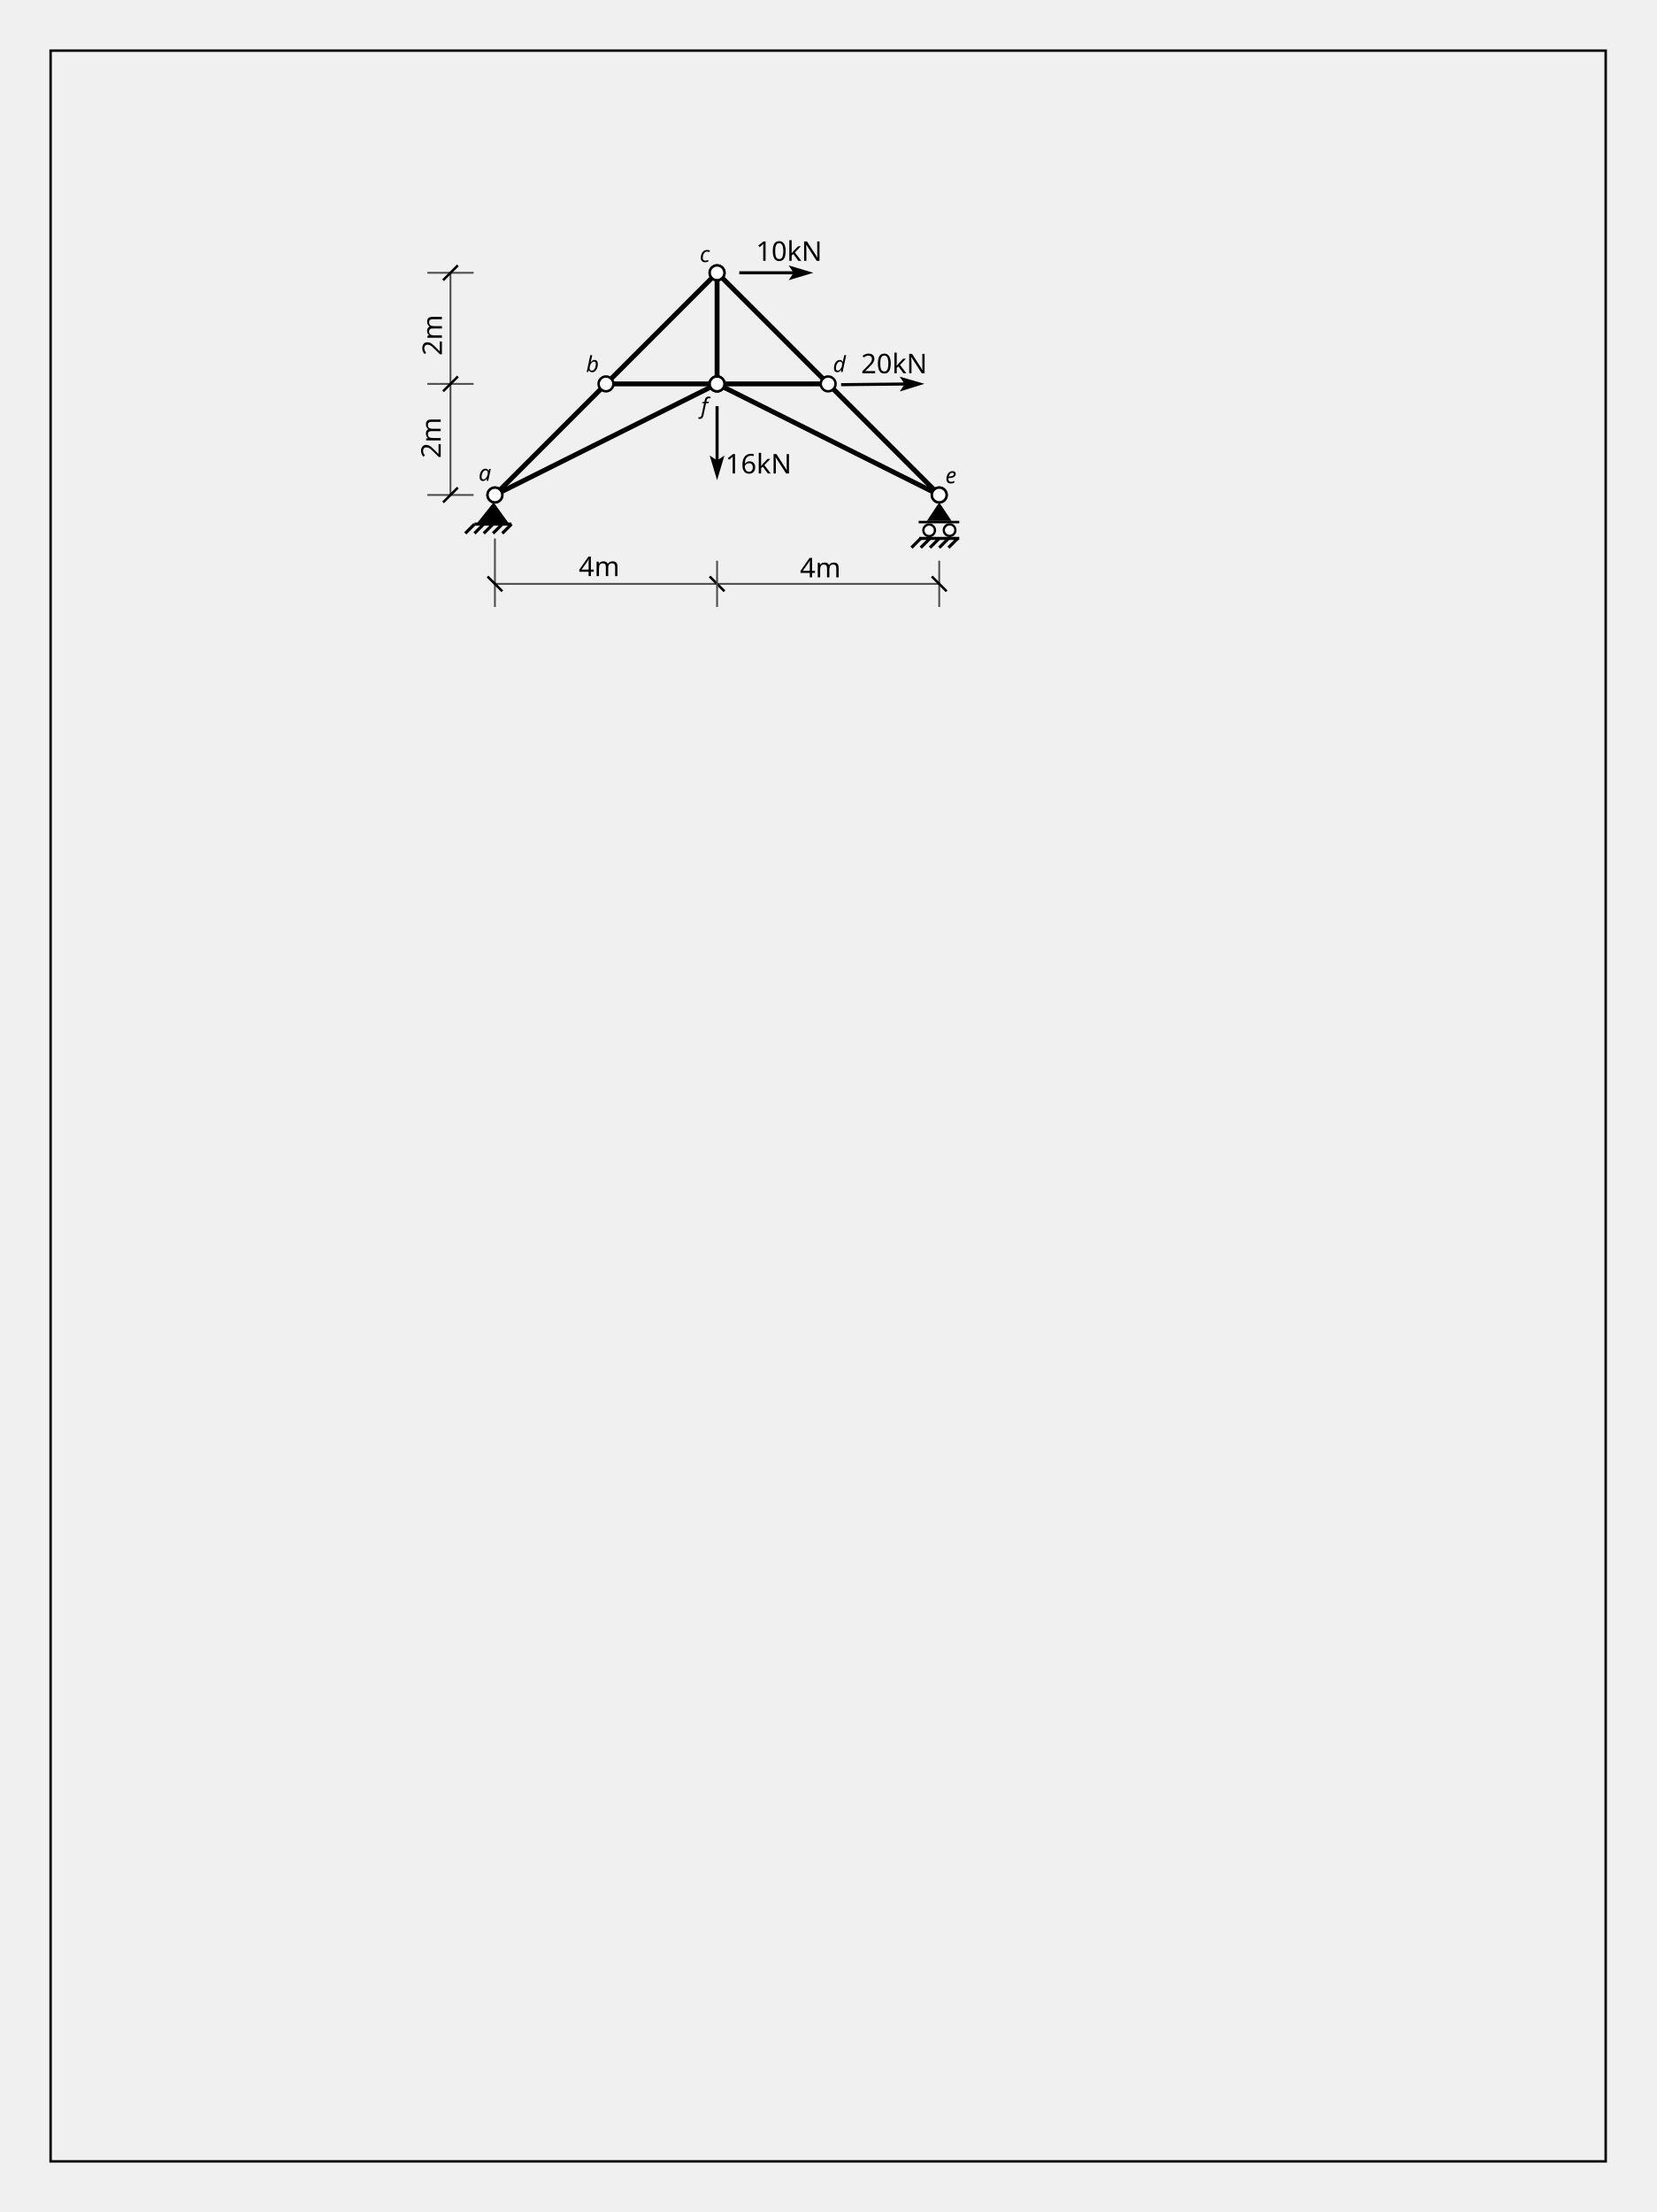
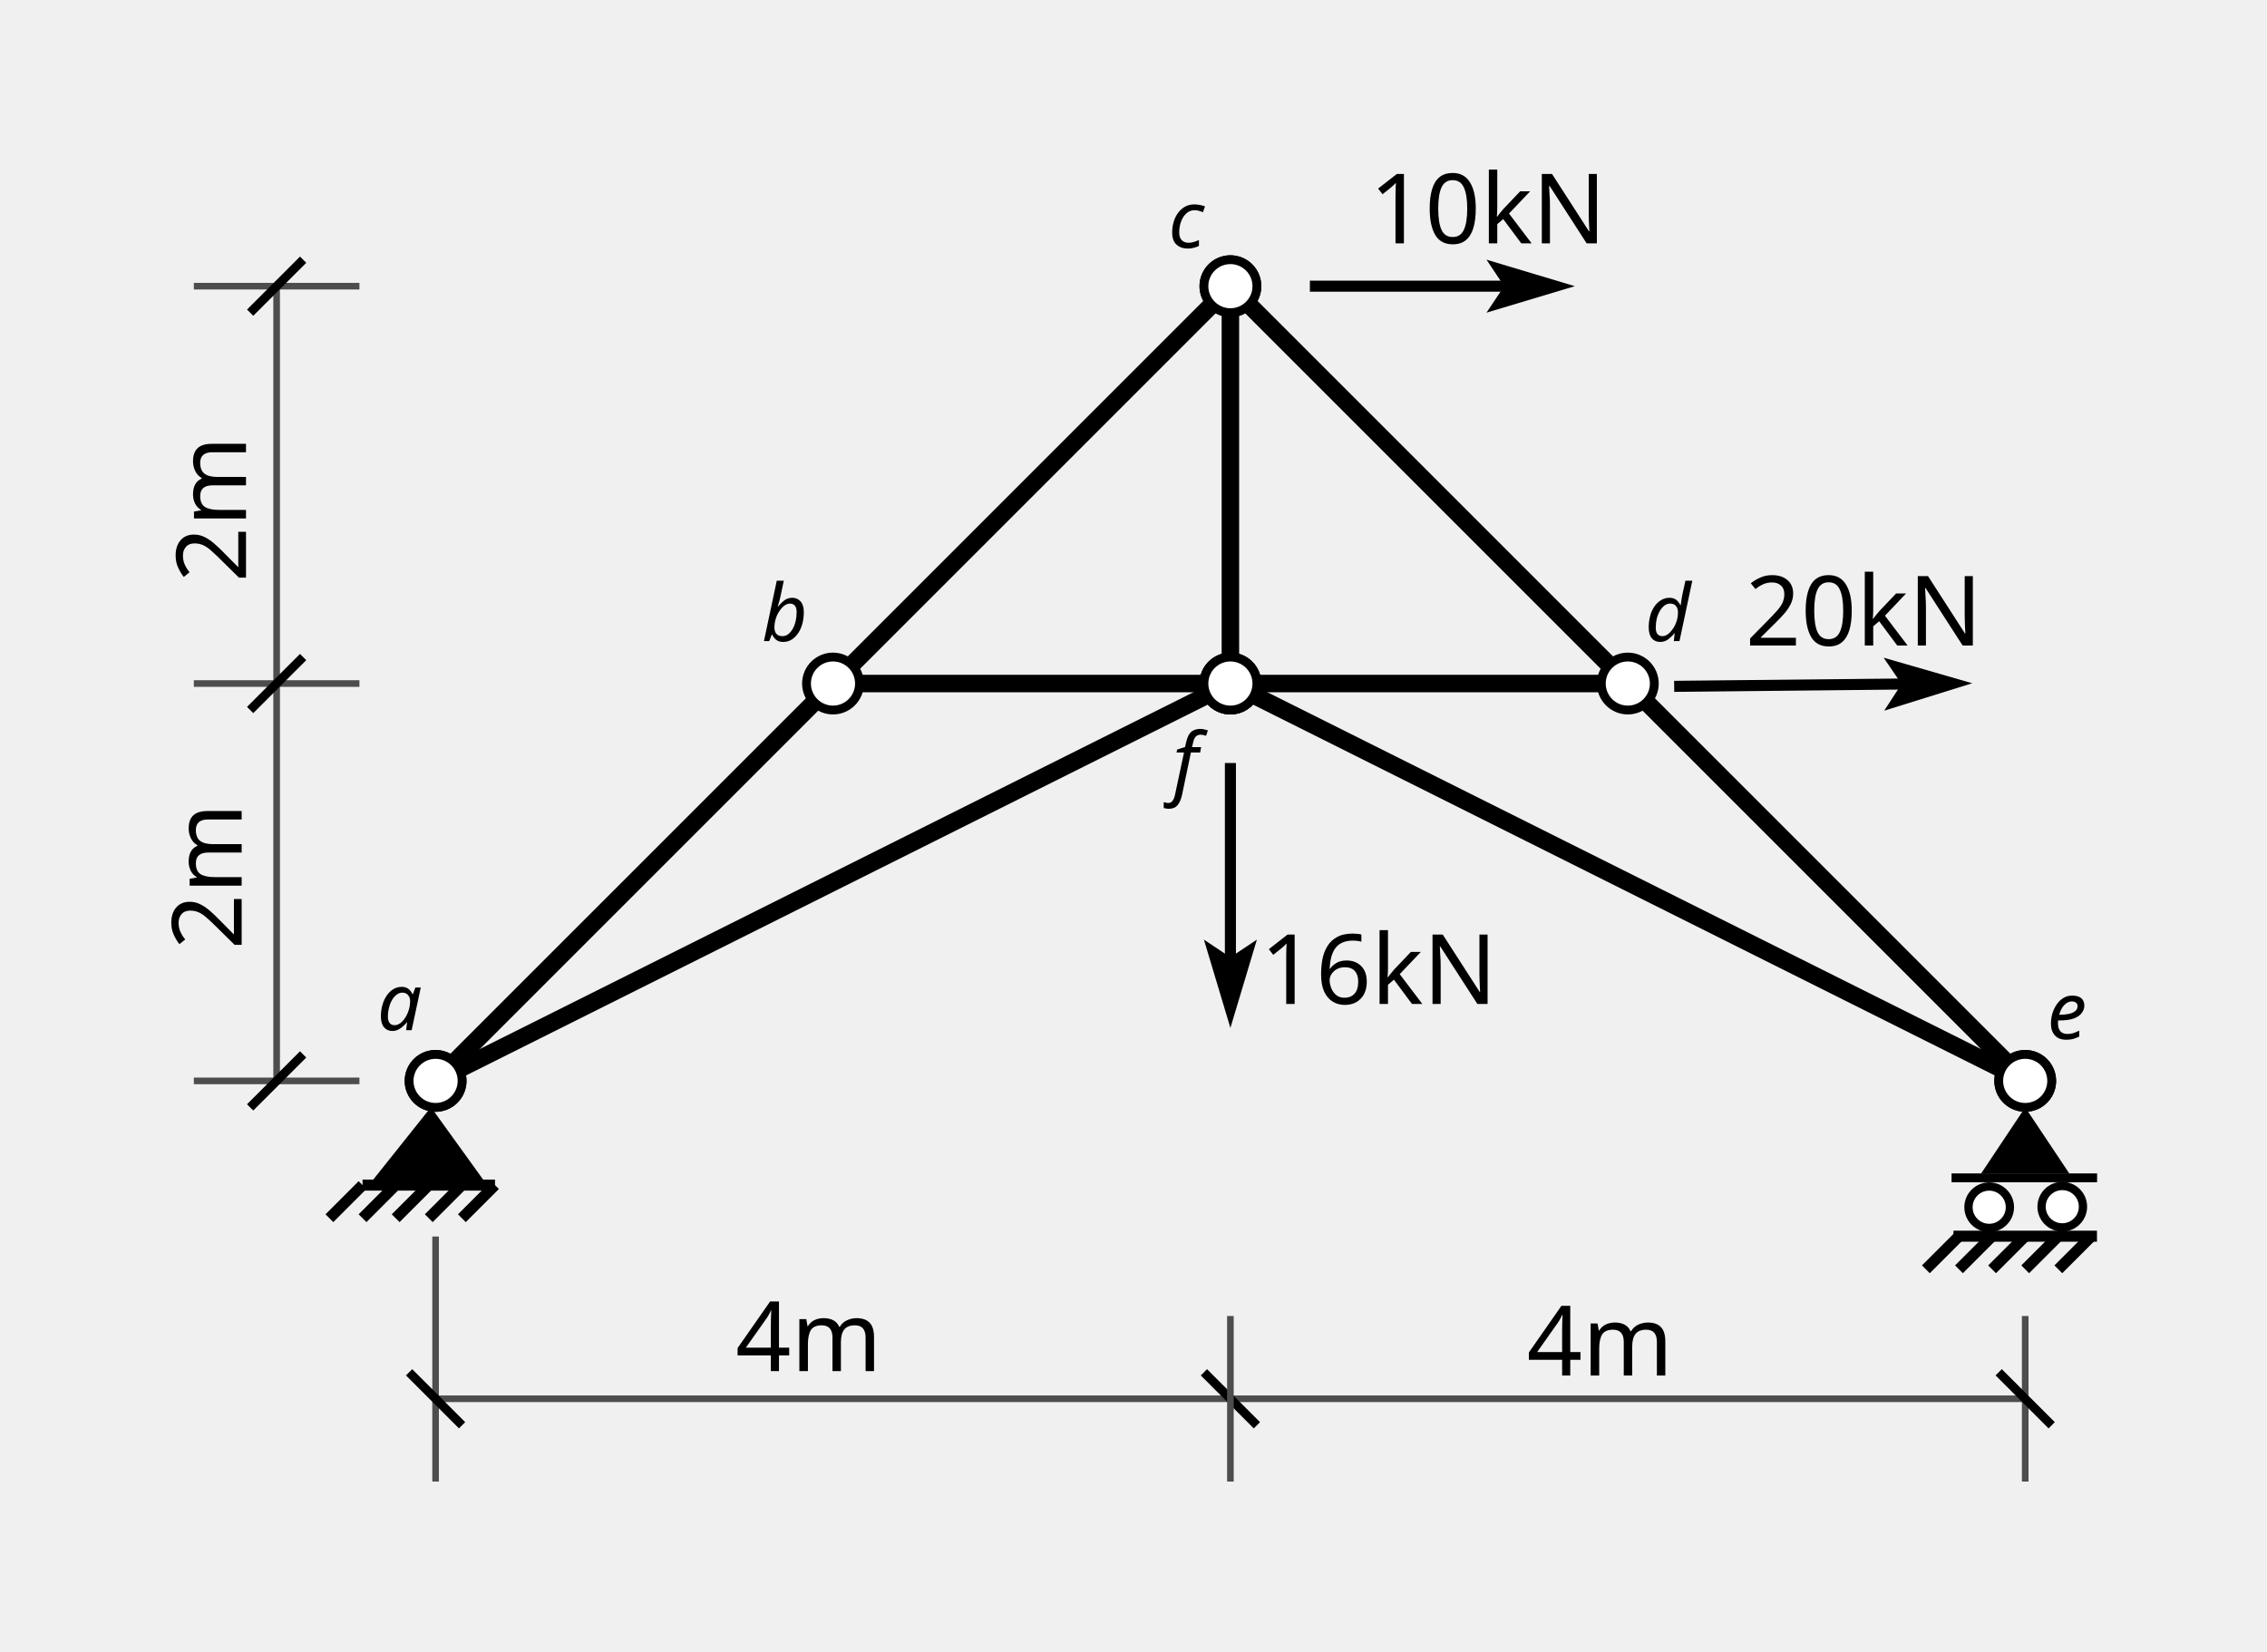
- <svg xmlns="http://www.w3.org/2000/svg" version="1.1" id="svg2" height="896" width="671">
+ <svg xmlns="http://www.w3.org/2000/svg" version="1.1" id="svg2" height="1.948in" width="2.674in">
  <defs id="defs4">
    <marker orient="auto" refY="0" refX="0" id="DimensionTick" style="overflow:visible">
      <path d="M 0,0 8,8" style="stroke:#000000;stroke-width:1pt;marker-start:none" transform="translate(-4,-4)" id="path3800" />
    </marker>
    <marker orient="auto" refY="0" refX="0" id="TrussNodeS" markerUnits="userSpaceOnUse" style="overflow:visible">
      <circle cx="0" cy="0" r="3" style="fill:#ffffff;stroke:#000000;stroke-width:1" id="circle3803" />
    </marker>
    <marker id="CLArrowEnd" markerUnits="userSpaceOnUse" markerWidth="10" markerHeight="6" orient="auto" viewBox="0 0 10 6" refX="7" refY="3">
      <path d="M 0,0 10,3 0,6 2,3 Z" id="path3451" />
    </marker>
  </defs>
-   <g transform="translate(-69.5,-69.5)" id="layer2">
-     <rect y="90" x="90" height="855" width="630" id="rect3040" style="fill:none;stroke:#000000;stroke-width:1px;stroke-linecap:butt;stroke-linejoin:miter;stroke-opacity:1" />
-   </g>
-   <g transform="translate(-69.5,-131.862)" id="layer1">
-     <g id="g7105">
-       <path style="fill:none;stroke:#000000;stroke-width:1.98;stroke-linecap:square;stroke-miterlimit:4;stroke-dasharray:none;stroke-dashoffset:0;stroke-opacity:1;marker-start:url(#TrussNodeS);marker-mid:url(#TrussNodeS);marker-end:url(#TrussNodeS)" d="m 270,270 90,-45 90,45" id="path2994" transform="translate(0,62.362)" />
-       <path style="fill:none;stroke:#000000;stroke-width:1.98;stroke-linecap:square;stroke-miterlimit:4;stroke-dasharray:none;stroke-dashoffset:0;stroke-opacity:1;marker-start:url(#TrussNodeS);marker-mid:url(#TrussNodeS);marker-end:url(#TrussNodeS)" d="m 270,270 90,-90 90,90" id="path2996" transform="translate(0,62.362)" />
-       <path style="fill:none;stroke:#000000;stroke-width:1.98;stroke-linecap:square;stroke-miterlimit:4;stroke-dasharray:none;stroke-dashoffset:0;stroke-opacity:1;marker-start:url(#TrussNodeS);marker-mid:url(#TrussNodeS);marker-end:url(#TrussNodeS)" d="m 360,180 v 45 h 45" id="path2998" transform="translate(0,62.362)" />
-       <path style="fill:none;stroke:#000000;stroke-width:1.98;stroke-linecap:square;stroke-miterlimit:4;stroke-dasharray:none;stroke-dashoffset:0;stroke-opacity:1;marker-start:url(#TrussNodeS);marker-mid:url(#TrussNodeS);marker-end:url(#TrussNodeS)" d="m 315,225 h 45" id="path3000" transform="translate(0,62.362)" />
-       <g id="g3395" transform="translate(317.6902,-2.27931)">
-         <path d="m 132.31,337.641 5,7.5 h -10 z" id="path5224-5" style="fill:#000000;stroke:#000000;stroke-width:0" />
-         <path d="m 124.81,352.229 h 15" id="path5226-4" style="fill:none;stroke:#000000;stroke-width:1.25;stroke-linecap:square" />
-         <path d="m 139.81,352.229 -3.75,3.75 m 0,-3.75 -3.75,3.75 m 0,-3.75 -3.75,3.75 m 0,-3.75 -3.75,3.75 m 0,-3.75 -3.75,3.75" id="path5228-7" style="fill:none;stroke:#000000;stroke-width:1.25" />
-         <path id="path3342" d="m 123.97,345.62 h 16.479" style="fill:none;stroke:#000000;stroke-width:1px;stroke-linecap:butt;stroke-linejoin:miter;stroke-opacity:1" />
-         <g transform="matrix(0.9378901,0,0,0.9378901,136.506,348.8877)" id="use3513-4">
-           <circle style="fill:#ffffff;stroke:#000000;stroke-width:1" id="circle3573-4" r="2.5" cy="0" cx="0" />
+   <g id="layer2" transform="translate(-151.1751,-78.09111)">
+     <g transform="translate(-69.5,-131.862)" id="layer1">
+       <g id="g7105">
+         <path style="fill:none;stroke:#000000;stroke-width:1.98;stroke-linecap:square;stroke-miterlimit:4;stroke-dasharray:none;stroke-dashoffset:0;stroke-opacity:1;marker-start:url(#TrussNodeS);marker-mid:url(#TrussNodeS);marker-end:url(#TrussNodeS)" d="m 270,270 90,-45 90,45" id="path2994" transform="translate(0,62.362)" />
+         <path style="fill:none;stroke:#000000;stroke-width:1.98;stroke-linecap:square;stroke-miterlimit:4;stroke-dasharray:none;stroke-dashoffset:0;stroke-opacity:1;marker-start:url(#TrussNodeS);marker-mid:url(#TrussNodeS);marker-end:url(#TrussNodeS)" d="m 270,270 90,-90 90,90" id="path2996" transform="translate(0,62.362)" />
+         <path style="fill:none;stroke:#000000;stroke-width:1.98;stroke-linecap:square;stroke-miterlimit:4;stroke-dasharray:none;stroke-dashoffset:0;stroke-opacity:1;marker-start:url(#TrussNodeS);marker-mid:url(#TrussNodeS);marker-end:url(#TrussNodeS)" d="m 360,180 v 45 h 45" id="path2998" transform="translate(0,62.362)" />
+         <path style="fill:none;stroke:#000000;stroke-width:1.98;stroke-linecap:square;stroke-miterlimit:4;stroke-dasharray:none;stroke-dashoffset:0;stroke-opacity:1;marker-start:url(#TrussNodeS);marker-mid:url(#TrussNodeS);marker-end:url(#TrussNodeS)" d="m 315,225 h 45" id="path3000" transform="translate(0,62.362)" />
+         <g id="g3395" transform="translate(317.6902,-2.27931)">
+           <path d="m 132.31,337.641 5,7.5 h -10 z" id="path5224-5" style="fill:#000000;stroke:#000000;stroke-width:0" />
+           <path d="m 124.81,352.229 h 15" id="path5226-4" style="fill:none;stroke:#000000;stroke-width:1.25;stroke-linecap:square" />
+           <path d="m 139.81,352.229 -3.75,3.75 m 0,-3.75 -3.75,3.75 m 0,-3.75 -3.75,3.75 m 0,-3.75 -3.75,3.75 m 0,-3.75 -3.75,3.75" id="path5228-7" style="fill:none;stroke:#000000;stroke-width:1.25" />
+           <path id="path3342" d="m 123.97,345.62 h 16.479" style="fill:none;stroke:#000000;stroke-width:1px;stroke-linecap:butt;stroke-linejoin:miter;stroke-opacity:1" />
+           <g transform="matrix(0.9378901,0,0,0.9378901,136.506,348.8877)" id="use3513-4">
+             <circle style="fill:#ffffff;stroke:#000000;stroke-width:1" id="circle3573-4" r="2.5" cy="0" cx="0" />
+           </g>
+           <g transform="matrix(0.9378901,0,0,0.9378901,128.2307,348.9477)" id="use3513-4-7">
+             <circle style="fill:#ffffff;stroke:#000000;stroke-width:1" id="circle3573-4-8" r="2.5" cy="0" cx="0" />
+           </g>
        </g>
-         <g transform="matrix(0.9378901,0,0,0.9378901,128.2307,348.9477)" id="use3513-4-7">
-           <circle style="fill:#ffffff;stroke:#000000;stroke-width:1" id="circle3573-4-8" r="2.5" cy="0" cx="0" />
+         <g id="g10775" transform="translate(13.57009,-19.93457)">
+           <g transform="matrix(1.25,0,0,1.25,255.6565,356.5973)" id="use90">
+             <path style="fill:#000000;stroke:#000000;stroke-width:0" id="path5224" d="M 0.198,-1.057 5.19,5.868 H -5.322 Z" />
+             <path style="fill:none;stroke:#000000;stroke-width:1" id="path5226" d="M -6,6 H 6" />
+             <path style="fill:none;stroke:#000000;stroke-width:1" id="path5228" d="M 6,6 3,9 M 3,6 0,9 M 0,6 -3,9 m 0,-3 -3,3 m 0,-3 -3,3" />
+           </g>
        </g>
+         <path style="visibility:visible;fill:none;stroke:#000000;stroke-width:1.25;marker-end:url(#CLArrowEnd)" class="cload" d="m 369,242.362 h 27" id="path3627-4" />
+         <path id="path5685" d="M 410.251,287.68 441,287.362" class="cload" style="visibility:visible;fill:none;stroke:#000000;stroke-width:1.25;marker-end:url(#CLArrowEnd)" />
+         <path style="visibility:visible;fill:none;stroke:#000000;stroke-width:1.25;marker-end:url(#CLArrowEnd)" class="cload" d="m 360,296.362 v 27" id="path5687" />
+         <path style="fill:none;stroke:#4d4d4d;stroke-width:0.75;stroke-linecap:square;stroke-miterlimit:4;stroke-dasharray:none;stroke-dashoffset:0;stroke-opacity:1" d="m 270,288 v 27" id="path5689" transform="translate(0,62.362)" />
+         <path style="fill:none;stroke:#4d4d4d;stroke-width:0.75;stroke-linecap:square;stroke-miterlimit:4;stroke-dasharray:none;stroke-dashoffset:0;stroke-opacity:1" d="m 450,297 v 18" id="path5691" transform="translate(0,62.362)" />
+         <path style="fill:none;stroke:#4d4d4d;stroke-width:0.75;stroke-linecap:square;stroke-miterlimit:4;stroke-dasharray:none;stroke-dashoffset:0;stroke-opacity:1;marker-start:url(#DimensionTick);marker-mid:url(#DimensionTick);marker-end:url(#DimensionTick)" d="m 270,306 h 90 90" id="path5889" transform="translate(0,62.362)" />
+         <path style="fill:none;stroke:#4d4d4d;stroke-width:0.75;stroke-linecap:square;stroke-miterlimit:4;stroke-dasharray:none;stroke-dashoffset:0;stroke-opacity:1" d="m 360,297 v 18" id="path6467" transform="translate(0,62.362)" />
+         <path style="fill:none;stroke:#4d4d4d;stroke-width:0.75;stroke-linecap:square;stroke-miterlimit:4;stroke-dasharray:none;stroke-dashoffset:0;stroke-opacity:1" d="M 261,270 H 243" id="path6469" transform="translate(0,62.362)" />
+         <path style="fill:none;stroke:#4d4d4d;stroke-width:0.75;stroke-linecap:square;stroke-miterlimit:4;stroke-dasharray:none;stroke-dashoffset:0;stroke-opacity:1" d="M 261,225 H 243" id="path6471" transform="translate(0,62.362)" />
+         <path style="fill:none;stroke:#4d4d4d;stroke-width:0.75;stroke-linecap:square;stroke-miterlimit:4;stroke-dasharray:none;stroke-dashoffset:0;stroke-opacity:1" d="M 261,180 H 243" id="path6473" transform="translate(0,62.362)" />
+         <path style="fill:none;stroke:#4d4d4d;stroke-width:0.75;stroke-linecap:square;stroke-miterlimit:4;stroke-dasharray:none;stroke-dashoffset:0;stroke-opacity:1;marker-start:url(#DimensionTick);marker-mid:url(#DimensionTick);marker-end:url(#DimensionTick)" d="m 252,180 v 45 45" id="path6475" transform="translate(0,62.362)" />
+         <text xml:space="preserve" style="font-style:normal;font-variant:normal;font-weight:normal;font-stretch:normal;line-height:0%;font-family:Verdana;-inkscape-font-specification:Sans;letter-spacing:0px;word-spacing:0px;fill:#000000;fill-opacity:1;stroke:none" x="303.96" y="365.233" id="text7053">
+           <tspan style="font-size:11px;line-height:1.25" id="tspan7055" x="303.96" y="365.233">4m</tspan>
+         </text>
+         <text xml:space="preserve" style="font-style:normal;font-variant:normal;font-weight:normal;font-stretch:normal;line-height:0%;font-family:Verdana;-inkscape-font-specification:Sans;letter-spacing:0px;word-spacing:0px;fill:#000000;fill-opacity:1;stroke:none" x="393.564" y="365.728" id="text7057">
+           <tspan style="font-size:11px;line-height:1.25" id="tspan7059" x="393.564" y="365.728">4m</tspan>
+         </text>
+         <text xml:space="preserve" style="font-style:normal;font-variant:normal;font-weight:normal;font-stretch:normal;line-height:0%;font-family:Verdana;-inkscape-font-specification:Sans;letter-spacing:0px;word-spacing:0px;fill:#000000;fill-opacity:1;stroke:none" x="-317.485" y="248.039" id="text7061" transform="rotate(-90)">
+           <tspan style="font-size:11px;line-height:1.25" id="tspan7063" x="-317.485" y="248.039">2m</tspan>
+         </text>
+         <text xml:space="preserve" style="font-style:normal;font-variant:normal;font-weight:normal;font-stretch:normal;line-height:0%;font-family:Verdana;-inkscape-font-specification:Sans;letter-spacing:0px;word-spacing:0px;fill:#000000;fill-opacity:1;stroke:none" x="-275.9" y="248.534" id="text7065" transform="rotate(-90)">
+           <tspan style="font-size:11px;line-height:1.25" id="tspan7067" x="-275.9" y="248.534">2m</tspan>
+         </text>
+         <text xml:space="preserve" style="font-style:normal;font-variant:normal;font-weight:normal;font-stretch:normal;line-height:0%;font-family:Verdana;-inkscape-font-specification:Sans;letter-spacing:0px;word-spacing:0px;fill:#000000;fill-opacity:1;stroke:none" x="375.743" y="237.511" id="text7069">
+           <tspan style="font-size:11px;line-height:1.25" id="tspan7071" x="375.743" y="237.511">10kN</tspan>
+         </text>
+         <text xml:space="preserve" style="font-style:normal;font-variant:normal;font-weight:normal;font-stretch:normal;line-height:0%;font-family:Verdana;-inkscape-font-specification:Sans;letter-spacing:0px;word-spacing:0px;fill:#000000;fill-opacity:1;stroke:none" x="418.317" y="283.055" id="text7073">
+           <tspan style="font-size:11px;line-height:1.25" id="tspan7075" x="418.317" y="283.055">20kN</tspan>
+         </text>
+         <text xml:space="preserve" style="font-style:normal;font-variant:normal;font-weight:normal;font-stretch:normal;line-height:0%;font-family:Verdana;-inkscape-font-specification:Sans;letter-spacing:0px;word-spacing:0px;fill:#000000;fill-opacity:1;stroke:none" x="363.366" y="323.649" id="text7077">
+           <tspan style="font-size:11px;line-height:1.25" id="tspan7079" x="363.366" y="323.649">16kN</tspan>
+         </text>
+         <text xml:space="preserve" style="font-style:italic;font-variant:normal;font-weight:normal;font-stretch:normal;line-height:0%;font-family:Verdana;-inkscape-font-specification:'Sans Italic';letter-spacing:0px;word-spacing:0px;fill:#000000;fill-opacity:1;stroke:none" x="263.366" y="326.619" id="text7081">
+           <tspan style="font-size:9px;line-height:1.25" id="tspan7083" x="263.366" y="326.619">a</tspan>
+         </text>
+         <text xml:space="preserve" style="font-style:italic;font-variant:normal;font-weight:normal;font-stretch:normal;line-height:0%;font-family:Verdana;-inkscape-font-specification:'Sans Italic';letter-spacing:0px;word-spacing:0px;fill:#000000;fill-opacity:1;stroke:none" x="306.931" y="282.56" id="text7085">
+           <tspan style="font-size:9px;line-height:1.25" id="tspan7087" x="306.931" y="282.56">b</tspan>
+         </text>
+         <text xml:space="preserve" style="font-style:italic;font-variant:normal;font-weight:normal;font-stretch:normal;line-height:0%;font-family:Verdana;-inkscape-font-specification:'Sans Italic';letter-spacing:0px;word-spacing:0px;fill:#000000;fill-opacity:1;stroke:none" x="352.97" y="238.006" id="text7089">
+           <tspan style="font-size:9px;line-height:1.25" id="tspan7091" x="352.97" y="238.006">c</tspan>
+         </text>
+         <text xml:space="preserve" style="font-style:italic;font-variant:normal;font-weight:normal;font-stretch:normal;line-height:0%;font-family:Verdana;-inkscape-font-specification:'Sans Italic';letter-spacing:0px;word-spacing:0px;fill:#000000;fill-opacity:1;stroke:none" x="406.931" y="282.56" id="text7093">
+           <tspan style="font-size:9px;line-height:1.25" id="tspan7095" x="406.931" y="282.56">d</tspan>
+         </text>
+         <text xml:space="preserve" style="font-style:italic;font-variant:normal;font-weight:normal;font-stretch:normal;line-height:0%;font-family:Verdana;-inkscape-font-specification:'Sans Italic';letter-spacing:0px;word-spacing:0px;fill:#000000;fill-opacity:1;stroke:none" x="452.475" y="327.61" id="text7097">
+           <tspan style="font-size:9px;line-height:1.25" id="tspan7099" x="452.475" y="327.61">e</tspan>
+         </text>
+         <text xml:space="preserve" style="font-style:italic;font-variant:normal;font-weight:normal;font-stretch:normal;line-height:0%;font-family:Verdana;-inkscape-font-specification:'Sans Italic';letter-spacing:0px;word-spacing:0px;fill:#000000;fill-opacity:1;stroke:none" x="353.465" y="299.392" id="text7101">
+           <tspan style="font-size:9px;line-height:1.25" id="tspan7103" x="353.465" y="299.392">f</tspan>
+         </text>
      </g>
-       <g id="g10775" transform="translate(13.57009,-19.93457)">
-         <g transform="matrix(1.25,0,0,1.25,255.6565,356.5973)" id="use90">
-           <path style="fill:#000000;stroke:#000000;stroke-width:0" id="path5224" d="M 0.198,-1.057 5.19,5.868 H -5.322 Z" />
-           <path style="fill:none;stroke:#000000;stroke-width:1" id="path5226" d="M -6,6 H 6" />
-           <path style="fill:none;stroke:#000000;stroke-width:1" id="path5228" d="M 6,6 3,9 M 3,6 0,9 M 0,6 -3,9 m 0,-3 -3,3 m 0,-3 -3,3" />
-         </g>
-       </g>
-       <path style="visibility:visible;fill:none;stroke:#000000;stroke-width:1.25;marker-end:url(#CLArrowEnd)" class="cload" d="m 369,242.362 h 27" id="path3627-4" />
-       <path id="path5685" d="M 410.251,287.68 441,287.362" class="cload" style="visibility:visible;fill:none;stroke:#000000;stroke-width:1.25;marker-end:url(#CLArrowEnd)" />
-       <path style="visibility:visible;fill:none;stroke:#000000;stroke-width:1.25;marker-end:url(#CLArrowEnd)" class="cload" d="m 360,296.362 v 27" id="path5687" />
-       <path style="fill:none;stroke:#4d4d4d;stroke-width:0.75;stroke-linecap:square;stroke-miterlimit:4;stroke-dasharray:none;stroke-dashoffset:0;stroke-opacity:1" d="m 270,288 v 27" id="path5689" transform="translate(0,62.362)" />
-       <path style="fill:none;stroke:#4d4d4d;stroke-width:0.75;stroke-linecap:square;stroke-miterlimit:4;stroke-dasharray:none;stroke-dashoffset:0;stroke-opacity:1" d="m 450,297 v 18" id="path5691" transform="translate(0,62.362)" />
-       <path style="fill:none;stroke:#4d4d4d;stroke-width:0.75;stroke-linecap:square;stroke-miterlimit:4;stroke-dasharray:none;stroke-dashoffset:0;stroke-opacity:1;marker-start:url(#DimensionTick);marker-mid:url(#DimensionTick);marker-end:url(#DimensionTick)" d="m 270,306 h 90 90" id="path5889" transform="translate(0,62.362)" />
-       <path style="fill:none;stroke:#4d4d4d;stroke-width:0.75;stroke-linecap:square;stroke-miterlimit:4;stroke-dasharray:none;stroke-dashoffset:0;stroke-opacity:1" d="m 360,297 v 18" id="path6467" transform="translate(0,62.362)" />
-       <path style="fill:none;stroke:#4d4d4d;stroke-width:0.75;stroke-linecap:square;stroke-miterlimit:4;stroke-dasharray:none;stroke-dashoffset:0;stroke-opacity:1" d="M 261,270 H 243" id="path6469" transform="translate(0,62.362)" />
-       <path style="fill:none;stroke:#4d4d4d;stroke-width:0.75;stroke-linecap:square;stroke-miterlimit:4;stroke-dasharray:none;stroke-dashoffset:0;stroke-opacity:1" d="M 261,225 H 243" id="path6471" transform="translate(0,62.362)" />
-       <path style="fill:none;stroke:#4d4d4d;stroke-width:0.75;stroke-linecap:square;stroke-miterlimit:4;stroke-dasharray:none;stroke-dashoffset:0;stroke-opacity:1" d="M 261,180 H 243" id="path6473" transform="translate(0,62.362)" />
-       <path style="fill:none;stroke:#4d4d4d;stroke-width:0.75;stroke-linecap:square;stroke-miterlimit:4;stroke-dasharray:none;stroke-dashoffset:0;stroke-opacity:1;marker-start:url(#DimensionTick);marker-mid:url(#DimensionTick);marker-end:url(#DimensionTick)" d="m 252,180 v 45 45" id="path6475" transform="translate(0,62.362)" />
-       <text xml:space="preserve" style="font-style:normal;font-variant:normal;font-weight:normal;font-stretch:normal;line-height:0%;font-family:Verdana;-inkscape-font-specification:Sans;letter-spacing:0px;word-spacing:0px;fill:#000000;fill-opacity:1;stroke:none" x="303.96" y="365.233" id="text7053">
-         <tspan style="font-size:11px;line-height:1.25" id="tspan7055" x="303.96" y="365.233">4m</tspan>
-       </text>
-       <text xml:space="preserve" style="font-style:normal;font-variant:normal;font-weight:normal;font-stretch:normal;line-height:0%;font-family:Verdana;-inkscape-font-specification:Sans;letter-spacing:0px;word-spacing:0px;fill:#000000;fill-opacity:1;stroke:none" x="393.564" y="365.728" id="text7057">
-         <tspan style="font-size:11px;line-height:1.25" id="tspan7059" x="393.564" y="365.728">4m</tspan>
-       </text>
-       <text xml:space="preserve" style="font-style:normal;font-variant:normal;font-weight:normal;font-stretch:normal;line-height:0%;font-family:Verdana;-inkscape-font-specification:Sans;letter-spacing:0px;word-spacing:0px;fill:#000000;fill-opacity:1;stroke:none" x="-317.485" y="248.039" id="text7061" transform="rotate(-90)">
-         <tspan style="font-size:11px;line-height:1.25" id="tspan7063" x="-317.485" y="248.039">2m</tspan>
-       </text>
-       <text xml:space="preserve" style="font-style:normal;font-variant:normal;font-weight:normal;font-stretch:normal;line-height:0%;font-family:Verdana;-inkscape-font-specification:Sans;letter-spacing:0px;word-spacing:0px;fill:#000000;fill-opacity:1;stroke:none" x="-275.9" y="248.534" id="text7065" transform="rotate(-90)">
-         <tspan style="font-size:11px;line-height:1.25" id="tspan7067" x="-275.9" y="248.534">2m</tspan>
-       </text>
-       <text xml:space="preserve" style="font-style:normal;font-variant:normal;font-weight:normal;font-stretch:normal;line-height:0%;font-family:Verdana;-inkscape-font-specification:Sans;letter-spacing:0px;word-spacing:0px;fill:#000000;fill-opacity:1;stroke:none" x="375.743" y="237.511" id="text7069">
-         <tspan style="font-size:11px;line-height:1.25" id="tspan7071" x="375.743" y="237.511">10kN</tspan>
-       </text>
-       <text xml:space="preserve" style="font-style:normal;font-variant:normal;font-weight:normal;font-stretch:normal;line-height:0%;font-family:Verdana;-inkscape-font-specification:Sans;letter-spacing:0px;word-spacing:0px;fill:#000000;fill-opacity:1;stroke:none" x="418.317" y="283.055" id="text7073">
-         <tspan style="font-size:11px;line-height:1.25" id="tspan7075" x="418.317" y="283.055">20kN</tspan>
-       </text>
-       <text xml:space="preserve" style="font-style:normal;font-variant:normal;font-weight:normal;font-stretch:normal;line-height:0%;font-family:Verdana;-inkscape-font-specification:Sans;letter-spacing:0px;word-spacing:0px;fill:#000000;fill-opacity:1;stroke:none" x="363.366" y="323.649" id="text7077">
-         <tspan style="font-size:11px;line-height:1.25" id="tspan7079" x="363.366" y="323.649">16kN</tspan>
-       </text>
-       <text xml:space="preserve" style="font-style:italic;font-variant:normal;font-weight:normal;font-stretch:normal;line-height:0%;font-family:Verdana;-inkscape-font-specification:'Sans Italic';letter-spacing:0px;word-spacing:0px;fill:#000000;fill-opacity:1;stroke:none" x="263.366" y="326.619" id="text7081">
-         <tspan style="font-size:9px;line-height:1.25" id="tspan7083" x="263.366" y="326.619">a</tspan>
-       </text>
-       <text xml:space="preserve" style="font-style:italic;font-variant:normal;font-weight:normal;font-stretch:normal;line-height:0%;font-family:Verdana;-inkscape-font-specification:'Sans Italic';letter-spacing:0px;word-spacing:0px;fill:#000000;fill-opacity:1;stroke:none" x="306.931" y="282.56" id="text7085">
-         <tspan style="font-size:9px;line-height:1.25" id="tspan7087" x="306.931" y="282.56">b</tspan>
-       </text>
-       <text xml:space="preserve" style="font-style:italic;font-variant:normal;font-weight:normal;font-stretch:normal;line-height:0%;font-family:Verdana;-inkscape-font-specification:'Sans Italic';letter-spacing:0px;word-spacing:0px;fill:#000000;fill-opacity:1;stroke:none" x="352.97" y="238.006" id="text7089">
-         <tspan style="font-size:9px;line-height:1.25" id="tspan7091" x="352.97" y="238.006">c</tspan>
-       </text>
-       <text xml:space="preserve" style="font-style:italic;font-variant:normal;font-weight:normal;font-stretch:normal;line-height:0%;font-family:Verdana;-inkscape-font-specification:'Sans Italic';letter-spacing:0px;word-spacing:0px;fill:#000000;fill-opacity:1;stroke:none" x="406.931" y="282.56" id="text7093">
-         <tspan style="font-size:9px;line-height:1.25" id="tspan7095" x="406.931" y="282.56">d</tspan>
-       </text>
-       <text xml:space="preserve" style="font-style:italic;font-variant:normal;font-weight:normal;font-stretch:normal;line-height:0%;font-family:Verdana;-inkscape-font-specification:'Sans Italic';letter-spacing:0px;word-spacing:0px;fill:#000000;fill-opacity:1;stroke:none" x="452.475" y="327.61" id="text7097">
-         <tspan style="font-size:9px;line-height:1.25" id="tspan7099" x="452.475" y="327.61">e</tspan>
-       </text>
-       <text xml:space="preserve" style="font-style:italic;font-variant:normal;font-weight:normal;font-stretch:normal;line-height:0%;font-family:Verdana;-inkscape-font-specification:'Sans Italic';letter-spacing:0px;word-spacing:0px;fill:#000000;fill-opacity:1;stroke:none" x="353.465" y="299.392" id="text7101">
-         <tspan style="font-size:9px;line-height:1.25" id="tspan7103" x="353.465" y="299.392">f</tspan>
-       </text>
    </g>
  </g>
</svg>
